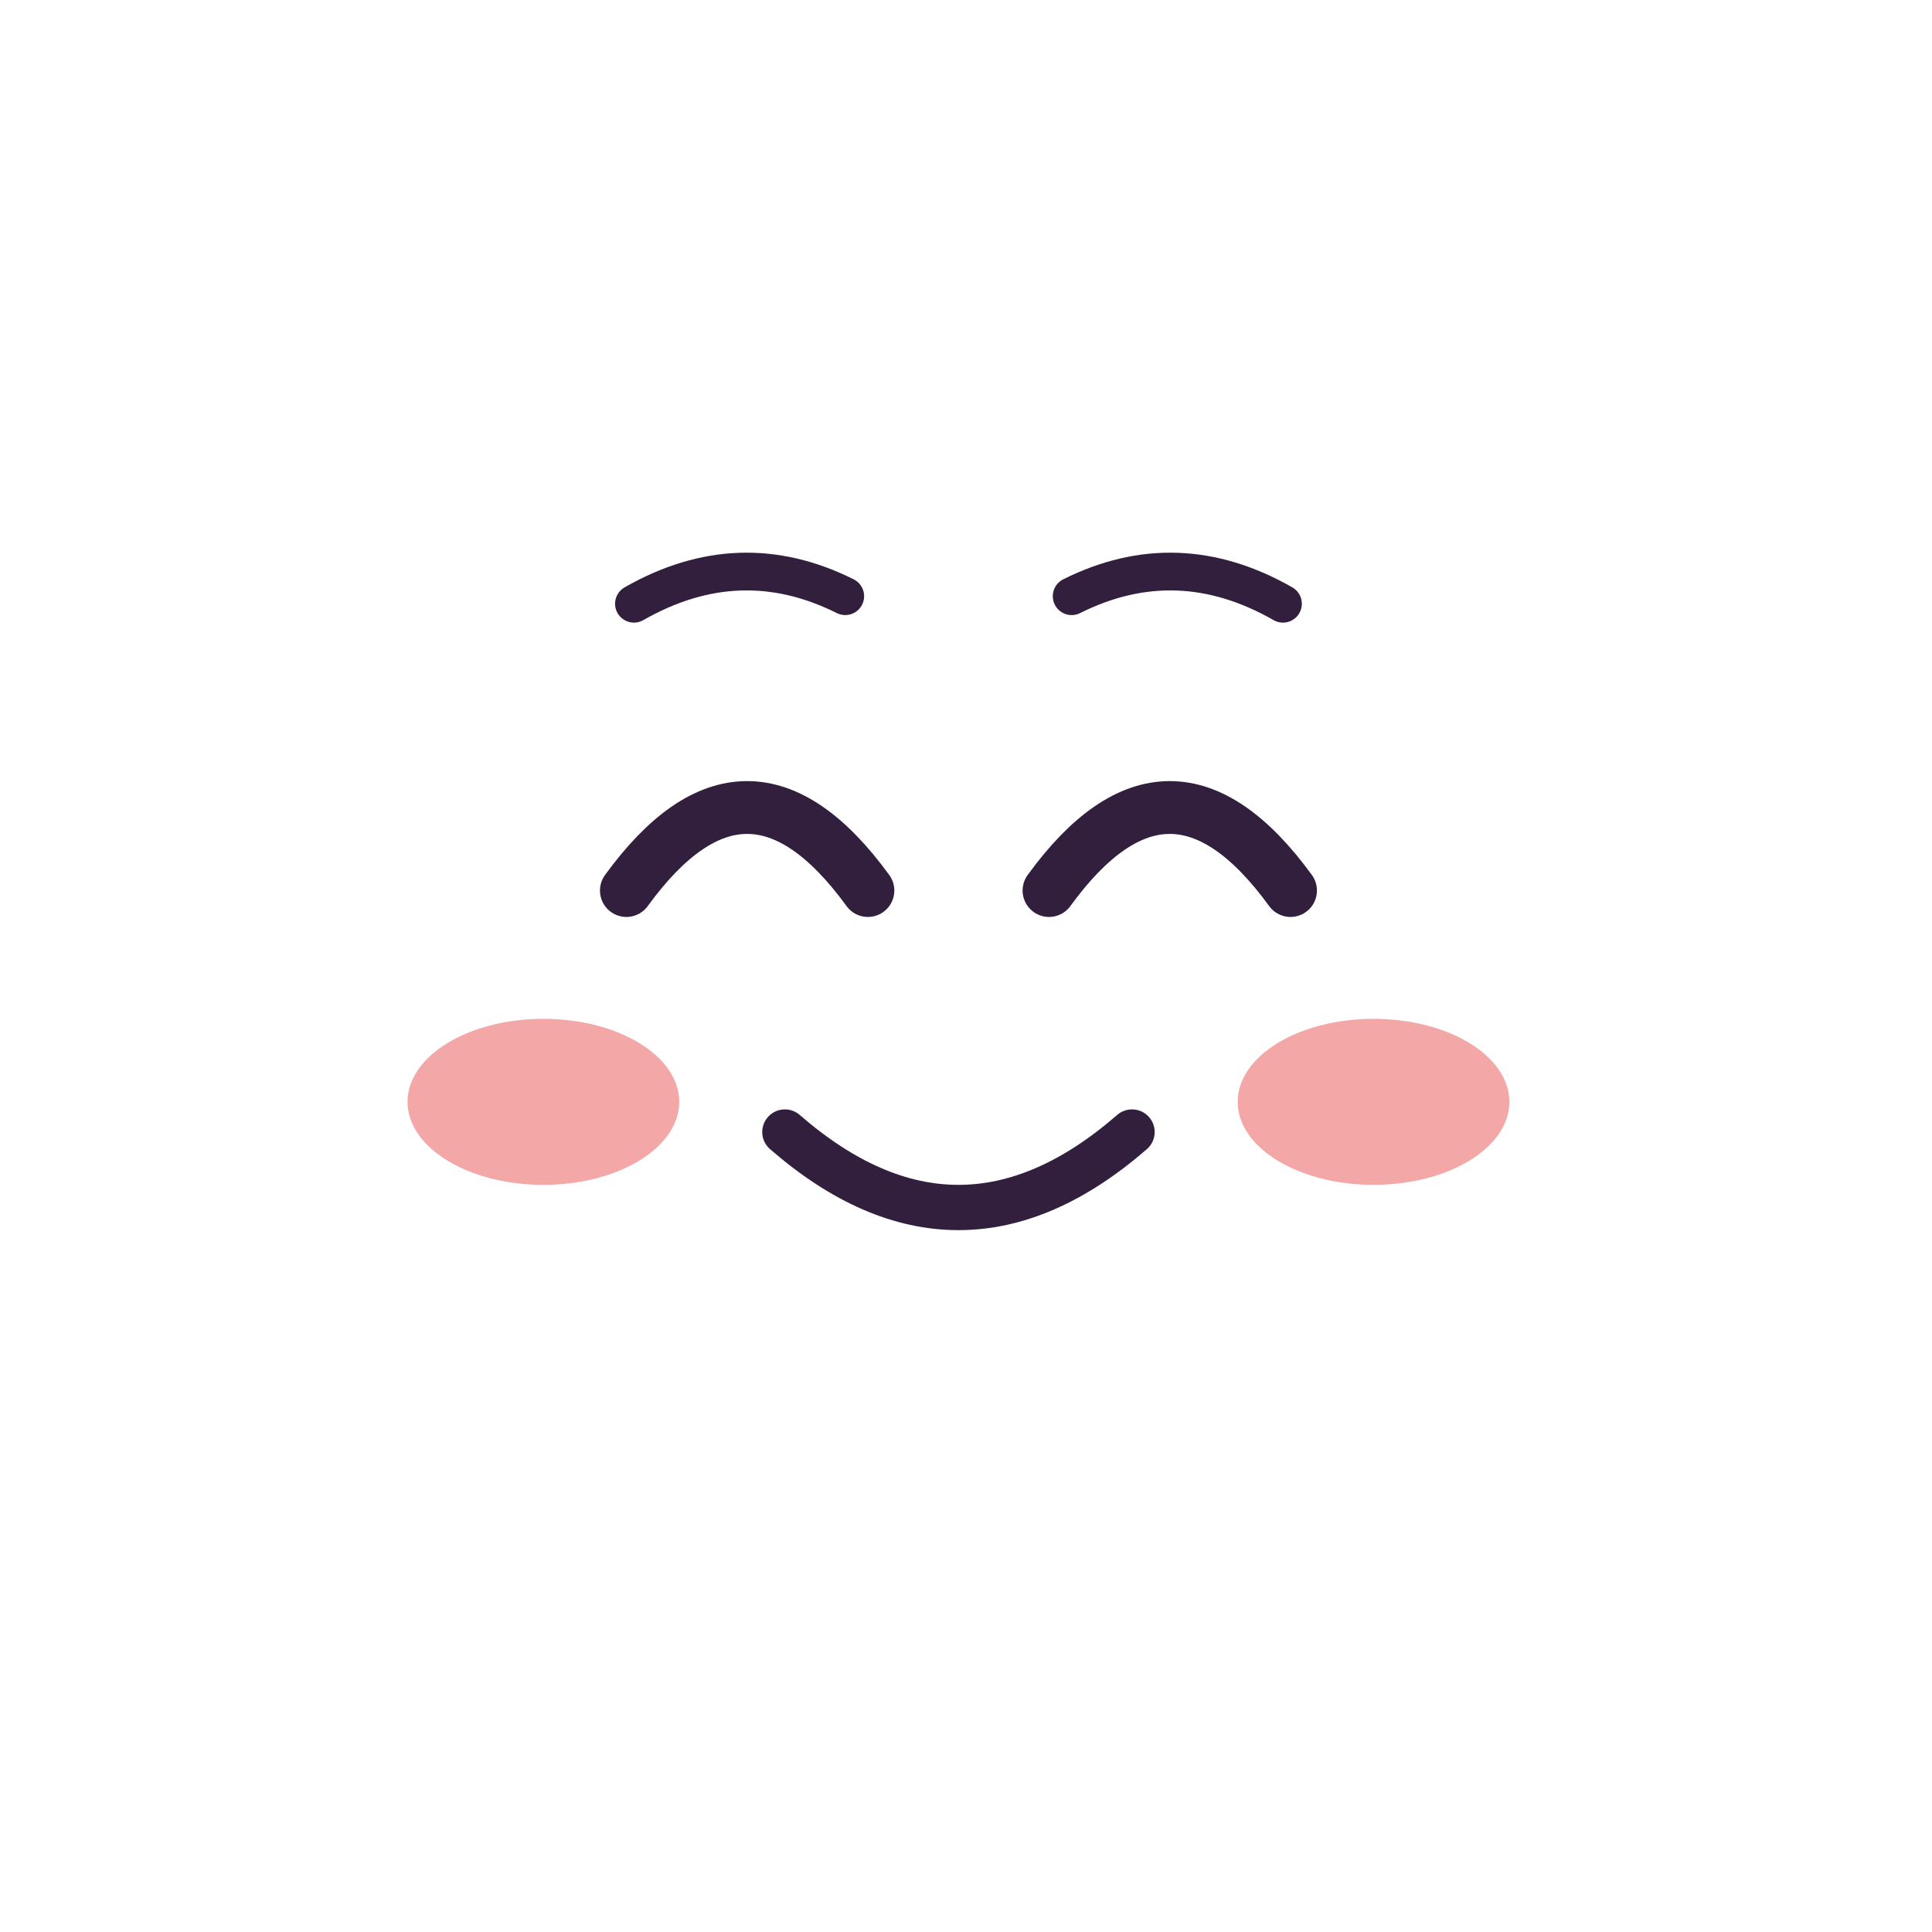
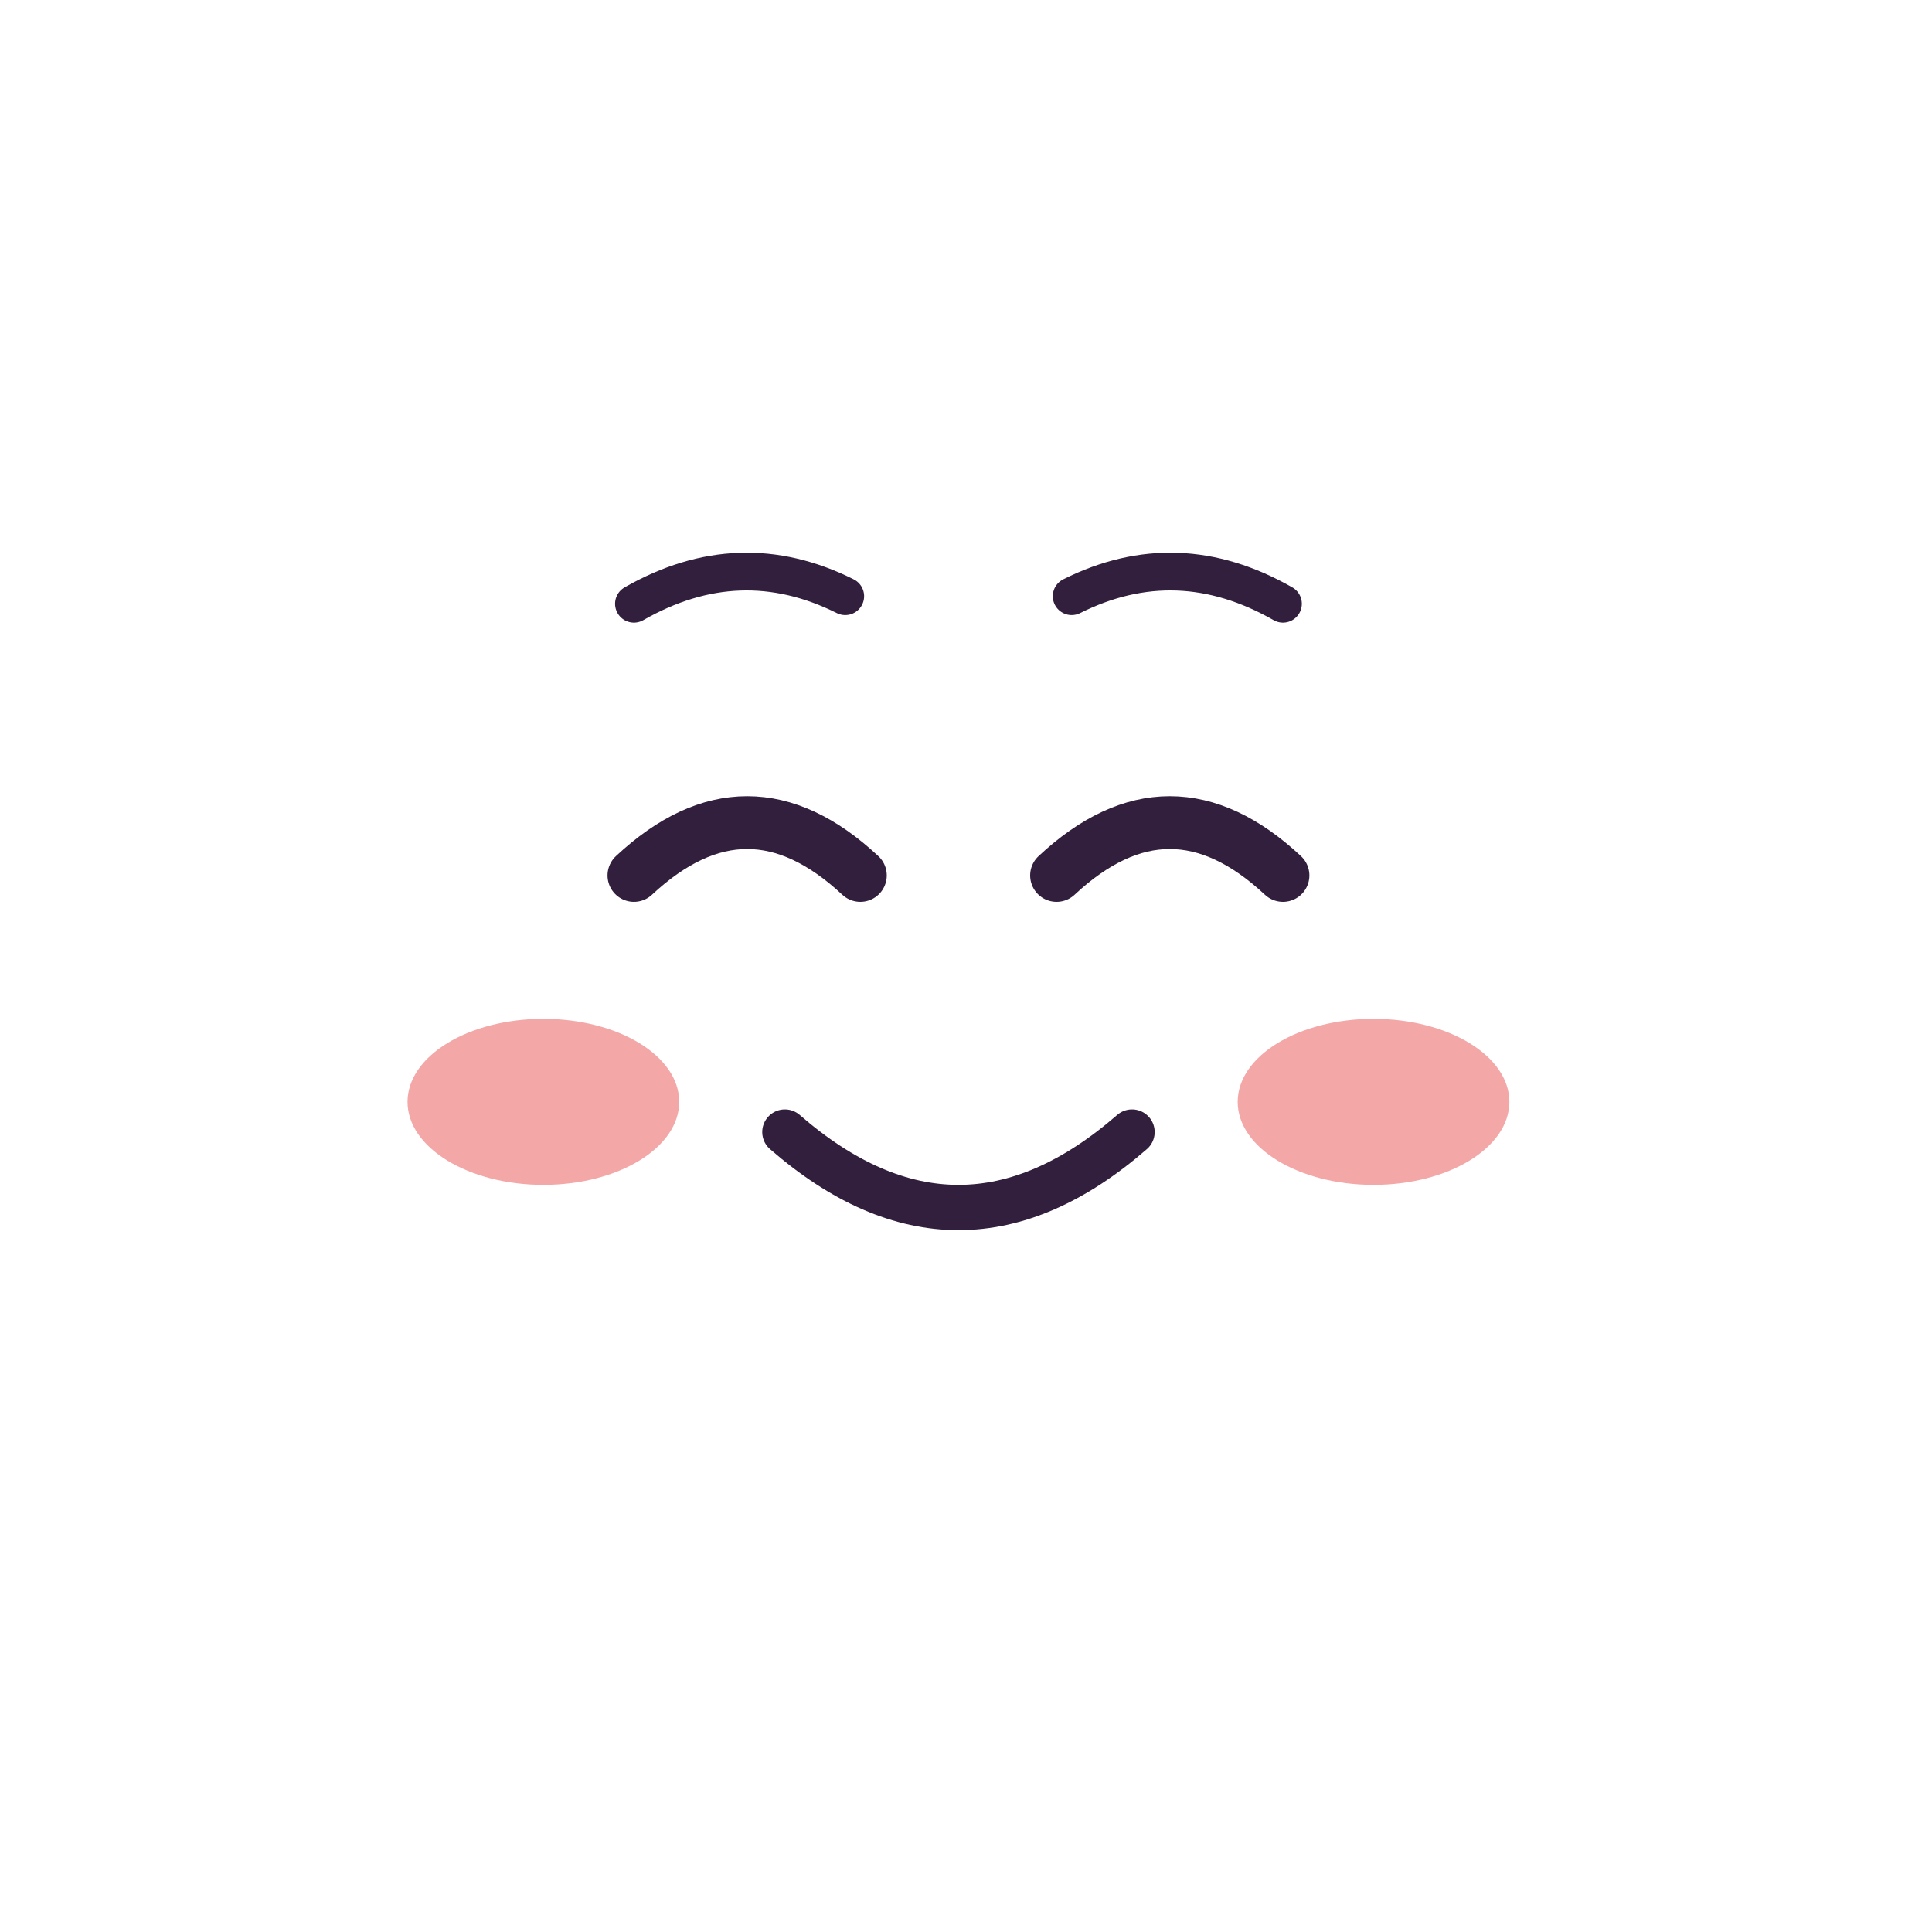
<svg xmlns="http://www.w3.org/2000/svg" width="256" height="256" viewBox="0 0 256 256">
  <g stroke="#321E3D" stroke-width="8" stroke-linecap="round" stroke-linejoin="round">
    <ellipse cx="72" cy="146" rx="18" ry="11" fill="#F08A8A" stroke="none" opacity=".75" />
    <ellipse cx="182" cy="146" rx="18" ry="11" fill="#F08A8A" stroke="none" opacity=".75" />
-     <path d="M 83 118 Q 99 96 115 118" fill="none" stroke-width="7" />
-     <path d="M 139 118 Q 155 96 171 118" fill="none" stroke-width="7" />
+     <path d="M 84 116 Q 99 102 114 116" fill="none" stroke-width="7" />
+     <path d="M 140 116 Q 155 102 170 116" fill="none" stroke-width="7" />
    <path d="M 84 80 Q 98 72 112 79" fill="none" stroke-width="5" />
    <path d="M 142 79 Q 156 72 170 80" fill="none" stroke-width="5" />
    <path d="M 104 150 Q 127 170 150 150" fill="none" stroke-width="6" />
  </g>
</svg>
